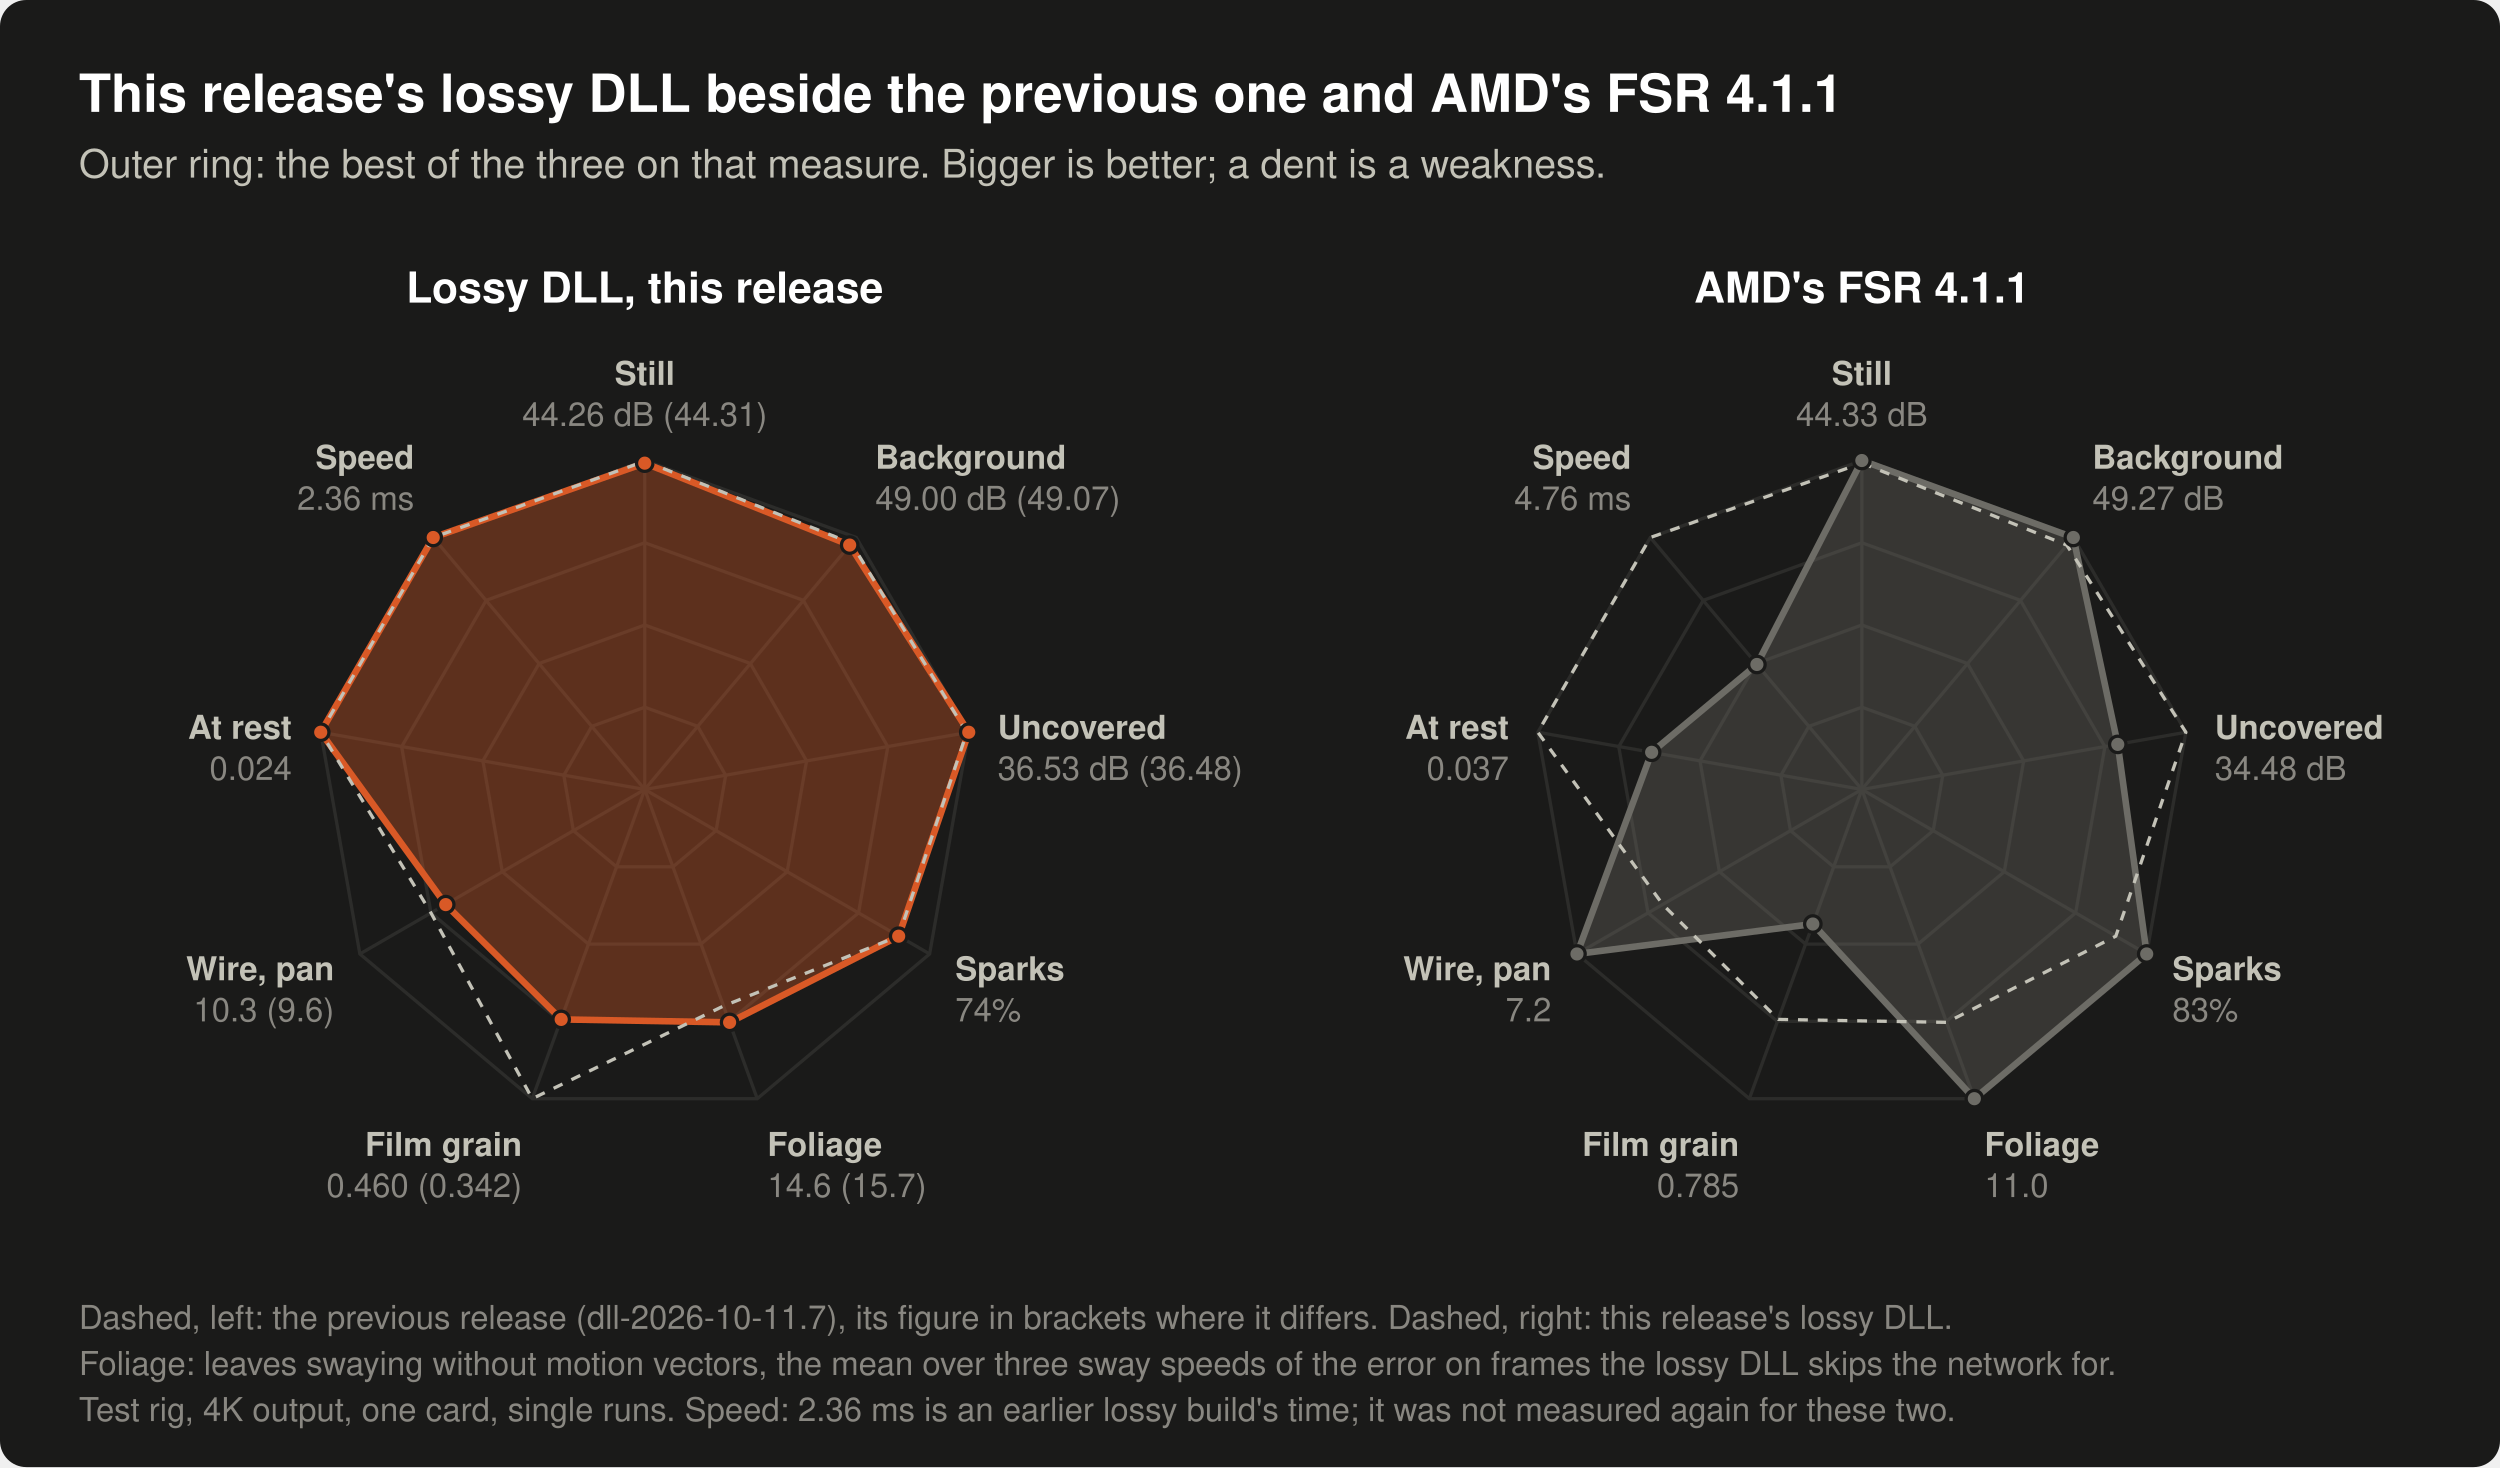
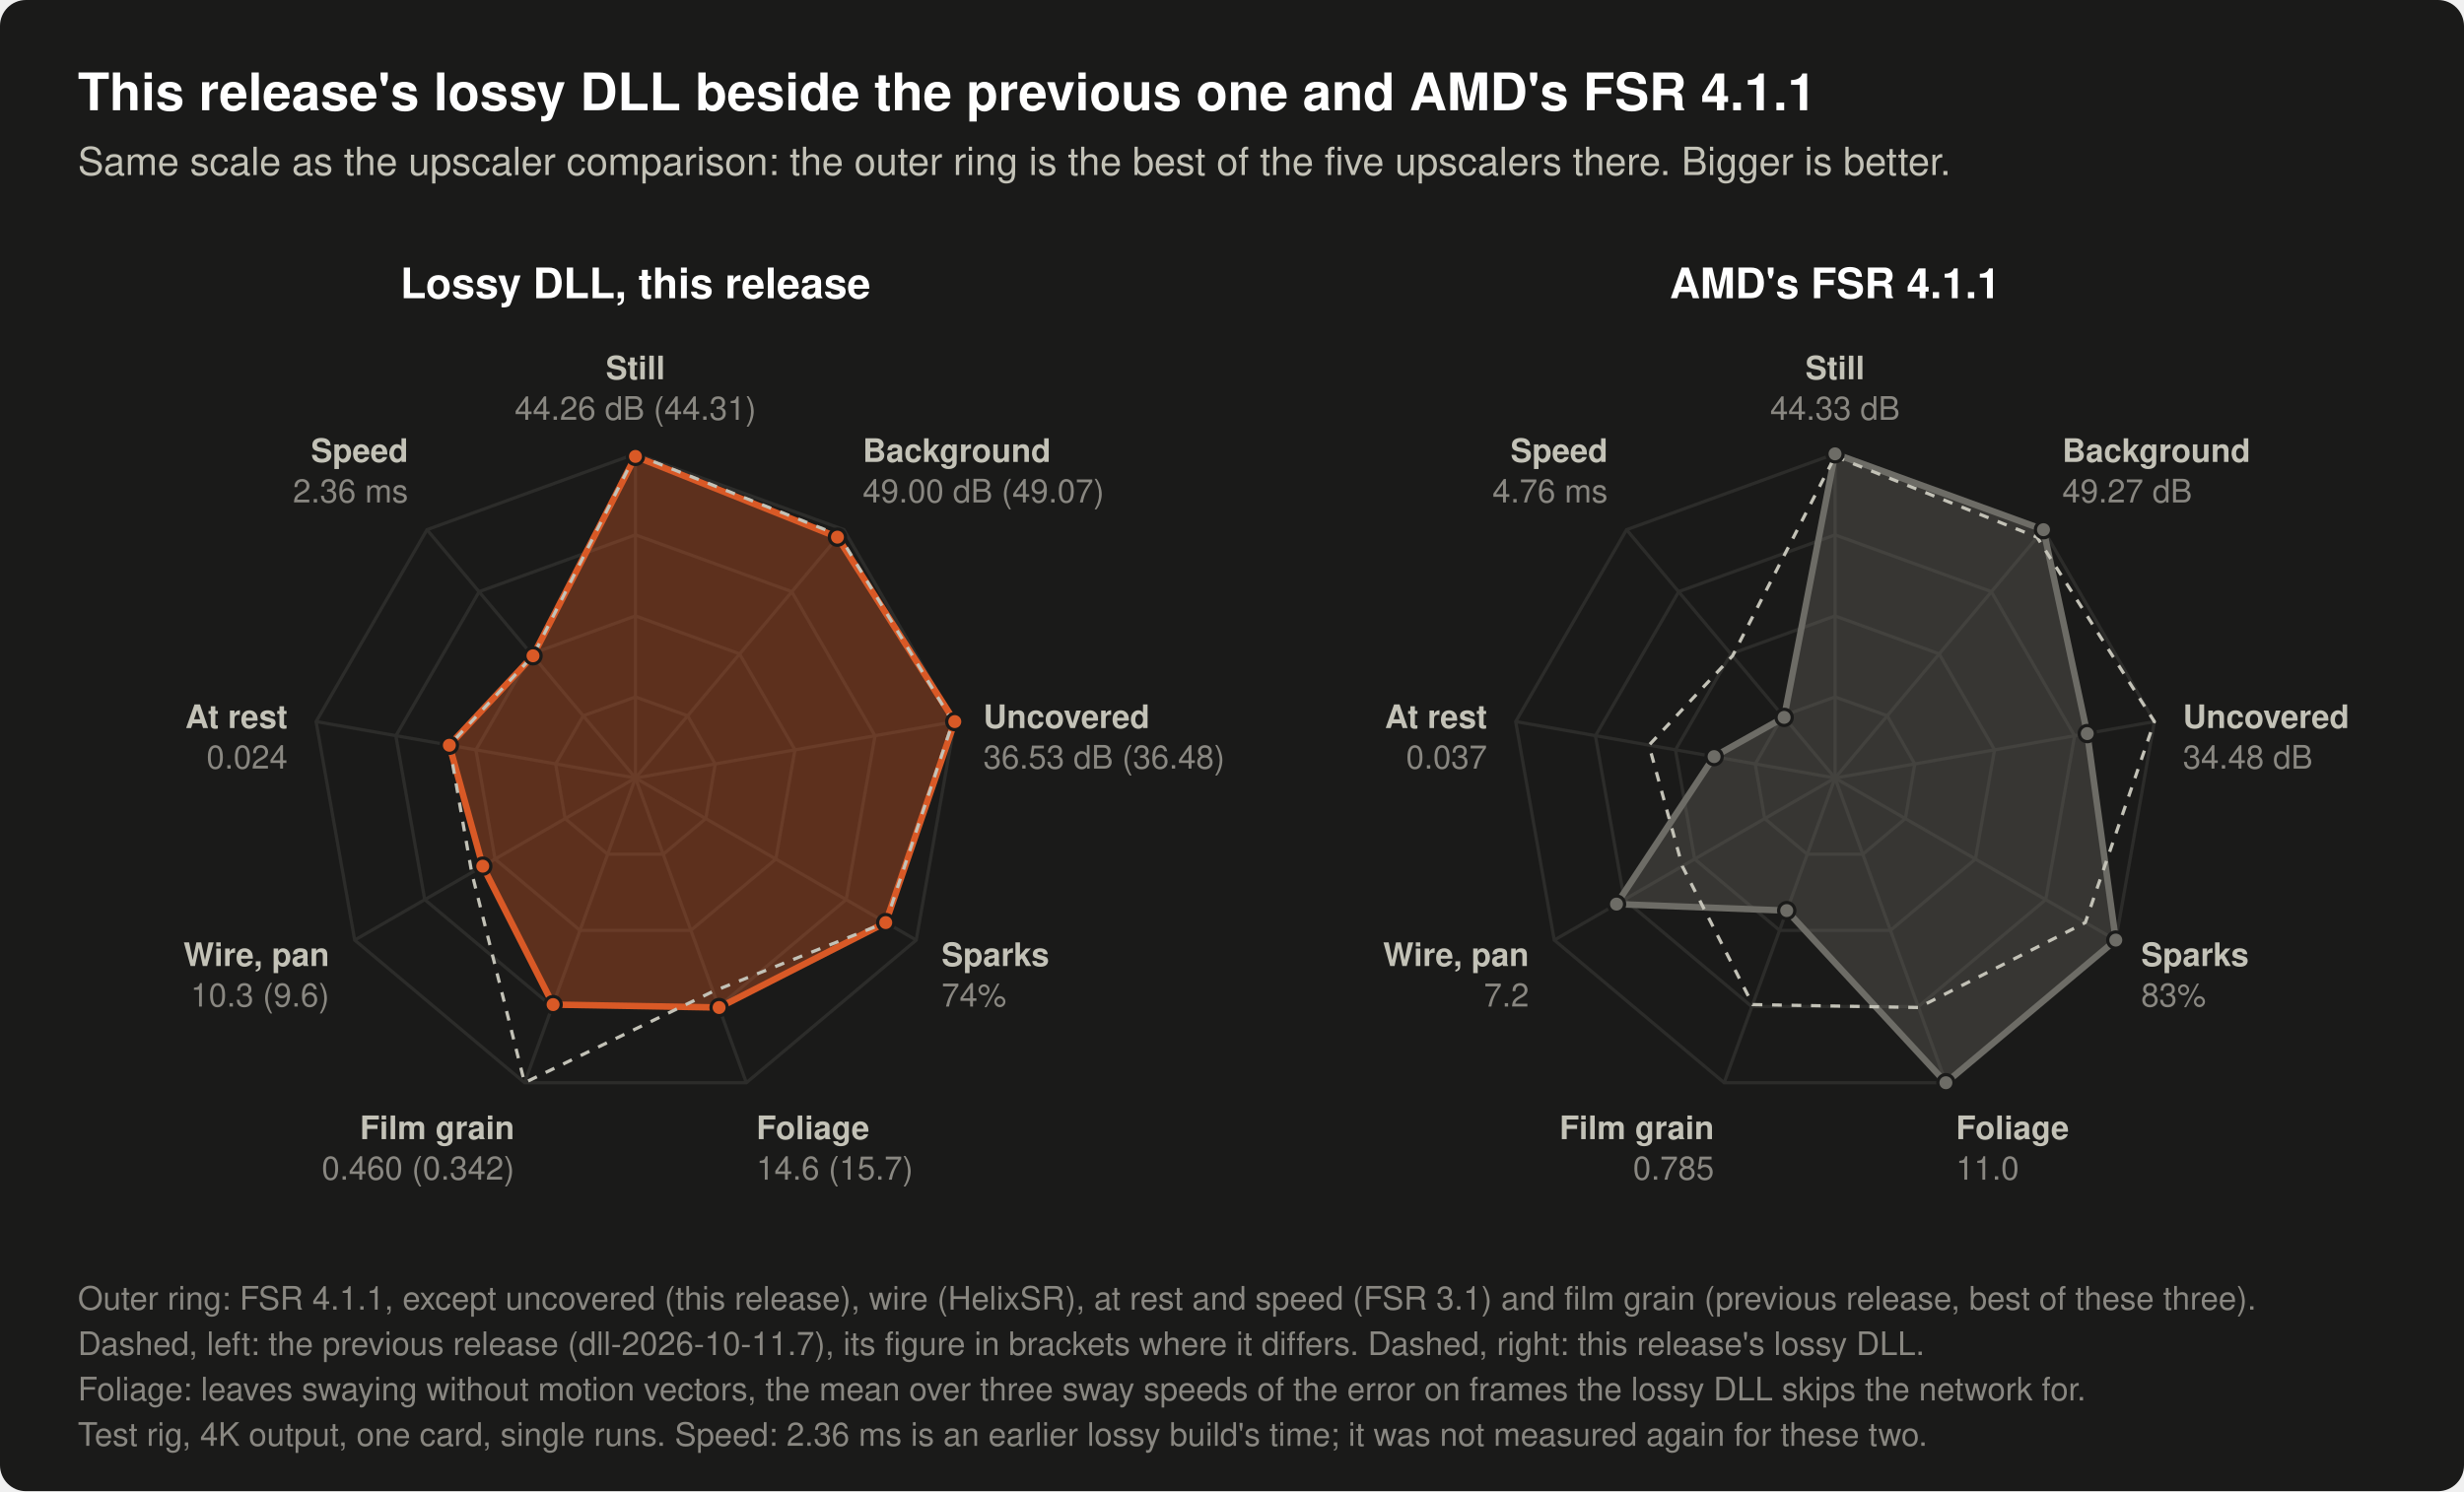
- <svg xmlns="http://www.w3.org/2000/svg" width="760" height="446" viewBox="0 0 760 446" role="img" aria-label="Two radar charts with nine spokes each. Left: this release's lossy DLL, with the previous release's as a dashed outline. Right: AMD's FSR 4.1.1, with this release's lossy DLL as a dashed outline. On every spoke the best of the three reaches the outer ring, so a larger shape is better. Still picture: accuracy (dB): FSR 4.1.1 44.33 dB, the lossy DLL of dll-2026-10-11.7 44.31 dB, the lossy DLL of dll-2026-10-12 44.26 dB. Moving background: accuracy (dB): FSR 4.1.1 49.27 dB, the lossy DLL of dll-2026-10-11.7 49.07 dB, the lossy DLL of dll-2026-10-12 49.00 dB. Areas a moving object has just uncovered: accuracy (dB): FSR 4.1.1 34.48 dB, the lossy DLL of dll-2026-10-11.7 36.48 dB, the lossy DLL of dll-2026-10-12 36.53 dB. Tiny fast sparks: share of their brightness shown (%): FSR 4.1.1 83%, the lossy DLL of dll-2026-10-11.7 74%, the lossy DLL of dll-2026-10-12 74%. Leaves swaying without motion vectors, mean of three sway speeds: error (of 255): FSR 4.1.1 11.0, the lossy DLL of dll-2026-10-11.7 15.7, the lossy DLL of dll-2026-10-12 14.6. Still picture with grain of 6 of 255: change per frame (of 255): FSR 4.1.1 0.785, the lossy DLL of dll-2026-10-11.7 0.342, the lossy DLL of dll-2026-10-12 0.460. Thin wire under a slow pan: change per frame (of 255): FSR 4.1.1 7.2, the lossy DLL of dll-2026-10-11.7 9.6, the lossy DLL of dll-2026-10-12 10.3. Still picture: change per frame (of 255): FSR 4.1.1 0.037, the lossy DLL of dll-2026-10-11.7 0.024, the lossy DLL of dll-2026-10-12 0.024. Time per upscale call at 3840x2160 (ms): FSR 4.1.1 4.76 ms, the lossy DLL of dll-2026-10-11.7 2.36 ms, the lossy DLL of dll-2026-10-12 2.36 ms.">
-   <rect x="0.0" y="0.0" width="760.0" height="446.0" rx="8" fill="#1a1a19" />
+ <svg xmlns="http://www.w3.org/2000/svg" width="760" height="460" viewBox="0 0 760 460" role="img" aria-label="Two radar charts with nine spokes each. Left: this release's lossy DLL, with the previous release's as a dashed outline. Right: AMD's FSR 4.1.1, with this release's lossy DLL as a dashed outline. The spokes have the scale of the upscaler comparison's chart: the outer ring is the best of the five upscalers compared there (FSR 4.1.1, the lossy DLL, FSR 3.1, HelixSR, XeSS), and for film grain the best of these three. A larger shape is better. Still picture: accuracy (dB): FSR 4.1.1 44.33 dB, the lossy DLL of dll-2026-10-11.7 44.31 dB, the lossy DLL of dll-2026-10-12 44.26 dB. Moving background: accuracy (dB): FSR 4.1.1 49.27 dB, the lossy DLL of dll-2026-10-11.7 49.07 dB, the lossy DLL of dll-2026-10-12 49.00 dB. Areas a moving object has just uncovered: accuracy (dB): FSR 4.1.1 34.48 dB, the lossy DLL of dll-2026-10-11.7 36.48 dB, the lossy DLL of dll-2026-10-12 36.53 dB. Tiny fast sparks: share of their brightness shown (%): FSR 4.1.1 83%, the lossy DLL of dll-2026-10-11.7 74%, the lossy DLL of dll-2026-10-12 74%. Leaves swaying without motion vectors, mean of three sway speeds: error (of 255): FSR 4.1.1 11.0, the lossy DLL of dll-2026-10-11.7 15.7, the lossy DLL of dll-2026-10-12 14.6. Still picture with grain of 6 of 255: change per frame (of 255): FSR 4.1.1 0.785, the lossy DLL of dll-2026-10-11.7 0.342, the lossy DLL of dll-2026-10-12 0.460. Thin wire under a slow pan: change per frame (of 255): FSR 4.1.1 7.2, the lossy DLL of dll-2026-10-11.7 9.6, the lossy DLL of dll-2026-10-12 10.3. Still picture: change per frame (of 255): FSR 4.1.1 0.037, the lossy DLL of dll-2026-10-11.7 0.024, the lossy DLL of dll-2026-10-12 0.024. Time per upscale call at 3840x2160 (ms): FSR 4.1.1 4.76 ms, the lossy DLL of dll-2026-10-11.7 2.36 ms, the lossy DLL of dll-2026-10-12 2.36 ms.">
+   <rect x="0.0" y="0.0" width="760.0" height="460.0" rx="8" fill="#1a1a19" />
  <text x="24.0" y="34.0" font-family="-apple-system, 'Segoe UI', Helvetica, Arial, sans-serif" font-size="16" font-weight="600" text-anchor="start" fill="#ffffff">This release's lossy DLL beside the previous one and AMD's FSR 4.1.1</text>
-   <text x="24.0" y="54.0" font-family="-apple-system, 'Segoe UI', Helvetica, Arial, sans-serif" font-size="12" text-anchor="start" fill="#c3c2b7">Outer ring: the best of the three on that measure. Bigger is better; a dent is a weakness.</text>
+   <text x="24.0" y="54.0" font-family="-apple-system, 'Segoe UI', Helvetica, Arial, sans-serif" font-size="12" text-anchor="start" fill="#c3c2b7">Same scale as the upscaler comparison: the outer ring is the best of the five upscalers there. Bigger is better.</text>
  <text x="196.0" y="92.0" font-family="-apple-system, 'Segoe UI', Helvetica, Arial, sans-serif" font-size="13" font-weight="600" text-anchor="middle" fill="#ffffff">Lossy DLL, this release</text>
  <polygon points="196.0,215.0 212.1,220.8 220.6,235.7 217.7,252.5 204.6,263.5 187.4,263.5 174.3,252.5 171.4,235.7 179.9,220.8" fill="none" stroke="#2c2c2a" stroke-width="1" />
  <polygon points="196.0,190.0 228.1,201.7 245.2,231.3 239.3,265.0 213.1,287.0 178.9,287.0 152.7,265.0 146.8,231.3 163.9,201.7" fill="none" stroke="#2c2c2a" stroke-width="1" />
  <polygon points="196.0,165.0 244.2,182.5 269.9,227.0 261.0,277.5 221.7,310.5 170.3,310.5 131.0,277.5 122.1,227.0 147.8,182.5" fill="none" stroke="#2c2c2a" stroke-width="1" />
  <polygon points="196.0,140.0 260.3,163.4 294.5,222.6 282.6,290.0 230.2,334.0 161.8,334.0 109.4,290.0 97.5,222.6 131.7,163.4" fill="none" stroke="#2c2c2a" stroke-width="1" />
  <line x1="196.0" y1="240.0" x2="196.0" y2="140.0" stroke="#2c2c2a" stroke-width="1" />
  <line x1="196.0" y1="240.0" x2="260.3" y2="163.4" stroke="#2c2c2a" stroke-width="1" />
  <line x1="196.0" y1="240.0" x2="294.5" y2="222.6" stroke="#2c2c2a" stroke-width="1" />
  <line x1="196.0" y1="240.0" x2="282.6" y2="290.0" stroke="#2c2c2a" stroke-width="1" />
  <line x1="196.0" y1="240.0" x2="230.2" y2="334.0" stroke="#2c2c2a" stroke-width="1" />
  <line x1="196.0" y1="240.0" x2="161.8" y2="334.0" stroke="#2c2c2a" stroke-width="1" />
  <line x1="196.0" y1="240.0" x2="109.4" y2="290.0" stroke="#2c2c2a" stroke-width="1" />
  <line x1="196.0" y1="240.0" x2="97.5" y2="222.6" stroke="#2c2c2a" stroke-width="1" />
  <line x1="196.0" y1="240.0" x2="131.7" y2="163.4" stroke="#2c2c2a" stroke-width="1" />
-   <polygon points="196.0,140.8 258.3,165.7 294.5,222.6 273.2,284.6 221.8,310.8 170.6,309.9 135.5,275.0 97.5,222.6 131.7,163.4" fill="#d95926" fill-opacity="0.35" stroke="#d95926" stroke-width="2" stroke-linejoin="round" />
-   <polygon points="196.0,140.2 258.8,165.1 293.9,222.7 273.2,284.6 220.0,305.8 161.8,334.0 131.0,277.5 97.5,222.6 131.7,163.4" fill="none" stroke="#c3c2b7" stroke-width="1" stroke-dasharray="3 3" stroke-linejoin="round" />
+   <polygon points="196.0,140.8 258.3,165.7 294.5,222.6 273.2,284.6 221.8,310.8 170.6,309.9 148.9,267.2 138.6,229.9 164.4,202.3" fill="#d95926" fill-opacity="0.35" stroke="#d95926" stroke-width="2" stroke-linejoin="round" />
+   <polygon points="196.0,140.2 258.8,165.1 293.9,222.7 273.2,284.6 220.0,305.8 161.8,334.0 145.5,269.2 138.6,229.9 164.4,202.3" fill="none" stroke="#c3c2b7" stroke-width="1" stroke-dasharray="3 3" stroke-linejoin="round" />
  <circle cx="196.0" cy="140.8" r="2.5" fill="#d95926" stroke="#1a1a19" stroke-width="1" />
  <circle cx="258.3" cy="165.7" r="2.5" fill="#d95926" stroke="#1a1a19" stroke-width="1" />
  <circle cx="294.5" cy="222.6" r="2.5" fill="#d95926" stroke="#1a1a19" stroke-width="1" />
  <circle cx="273.2" cy="284.6" r="2.5" fill="#d95926" stroke="#1a1a19" stroke-width="1" />
  <circle cx="221.8" cy="310.8" r="2.5" fill="#d95926" stroke="#1a1a19" stroke-width="1" />
  <circle cx="170.6" cy="309.9" r="2.5" fill="#d95926" stroke="#1a1a19" stroke-width="1" />
-   <circle cx="135.5" cy="275.0" r="2.5" fill="#d95926" stroke="#1a1a19" stroke-width="1" />
-   <circle cx="97.5" cy="222.6" r="2.5" fill="#d95926" stroke="#1a1a19" stroke-width="1" />
-   <circle cx="131.7" cy="163.4" r="2.5" fill="#d95926" stroke="#1a1a19" stroke-width="1" />
+   <circle cx="148.9" cy="267.2" r="2.5" fill="#d95926" stroke="#1a1a19" stroke-width="1" />
+   <circle cx="138.6" cy="229.9" r="2.5" fill="#d95926" stroke="#1a1a19" stroke-width="1" />
+   <circle cx="164.4" cy="202.3" r="2.5" fill="#d95926" stroke="#1a1a19" stroke-width="1" />
  <text x="196.0" y="117.0" font-family="-apple-system, 'Segoe UI', Helvetica, Arial, sans-serif" font-size="10" font-weight="600" text-anchor="middle" fill="#c3c2b7">Still</text>
  <text x="196.0" y="129.5" font-family="-apple-system, 'Segoe UI', Helvetica, Arial, sans-serif" font-size="10" text-anchor="middle" fill="#898781">44.26 dB (44.31)</text>
  <text x="266.1" y="142.5" font-family="-apple-system, 'Segoe UI', Helvetica, Arial, sans-serif" font-size="10" font-weight="600" text-anchor="start" fill="#c3c2b7">Background</text>
  <text x="266.1" y="155.0" font-family="-apple-system, 'Segoe UI', Helvetica, Arial, sans-serif" font-size="10" text-anchor="start" fill="#898781">49.00 dB (49.07)</text>
  <text x="303.3" y="224.6" font-family="-apple-system, 'Segoe UI', Helvetica, Arial, sans-serif" font-size="10" font-weight="600" text-anchor="start" fill="#c3c2b7">Uncovered</text>
  <text x="303.3" y="237.1" font-family="-apple-system, 'Segoe UI', Helvetica, Arial, sans-serif" font-size="10" text-anchor="start" fill="#898781">36.53 dB (36.48)</text>
  <text x="290.4" y="298.0" font-family="-apple-system, 'Segoe UI', Helvetica, Arial, sans-serif" font-size="10" font-weight="600" text-anchor="start" fill="#c3c2b7">Sparks</text>
  <text x="290.4" y="310.5" font-family="-apple-system, 'Segoe UI', Helvetica, Arial, sans-serif" font-size="10" text-anchor="start" fill="#898781">74%</text>
  <text x="233.3" y="351.4" font-family="-apple-system, 'Segoe UI', Helvetica, Arial, sans-serif" font-size="10" font-weight="600" text-anchor="start" fill="#c3c2b7">Foliage</text>
  <text x="233.3" y="363.9" font-family="-apple-system, 'Segoe UI', Helvetica, Arial, sans-serif" font-size="10" text-anchor="start" fill="#898781">14.6 (15.7)</text>
  <text x="158.7" y="351.4" font-family="-apple-system, 'Segoe UI', Helvetica, Arial, sans-serif" font-size="10" font-weight="600" text-anchor="end" fill="#c3c2b7">Film grain</text>
  <text x="158.7" y="363.9" font-family="-apple-system, 'Segoe UI', Helvetica, Arial, sans-serif" font-size="10" text-anchor="end" fill="#898781">0.460 (0.342)</text>
  <text x="101.6" y="298.0" font-family="-apple-system, 'Segoe UI', Helvetica, Arial, sans-serif" font-size="10" font-weight="600" text-anchor="end" fill="#c3c2b7">Wire, pan</text>
  <text x="101.6" y="310.5" font-family="-apple-system, 'Segoe UI', Helvetica, Arial, sans-serif" font-size="10" text-anchor="end" fill="#898781">10.3 (9.6)</text>
  <text x="88.7" y="224.6" font-family="-apple-system, 'Segoe UI', Helvetica, Arial, sans-serif" font-size="10" font-weight="600" text-anchor="end" fill="#c3c2b7">At rest</text>
  <text x="88.7" y="237.1" font-family="-apple-system, 'Segoe UI', Helvetica, Arial, sans-serif" font-size="10" text-anchor="end" fill="#898781">0.024</text>
  <text x="125.9" y="142.5" font-family="-apple-system, 'Segoe UI', Helvetica, Arial, sans-serif" font-size="10" font-weight="600" text-anchor="end" fill="#c3c2b7">Speed</text>
  <text x="125.9" y="155.0" font-family="-apple-system, 'Segoe UI', Helvetica, Arial, sans-serif" font-size="10" text-anchor="end" fill="#898781">2.36 ms</text>
  <text x="566.0" y="92.0" font-family="-apple-system, 'Segoe UI', Helvetica, Arial, sans-serif" font-size="13" font-weight="600" text-anchor="middle" fill="#ffffff">AMD's FSR 4.1.1</text>
  <polygon points="566.0,215.0 582.1,220.8 590.6,235.7 587.7,252.5 574.6,263.5 557.4,263.5 544.3,252.5 541.4,235.7 549.9,220.8" fill="none" stroke="#2c2c2a" stroke-width="1" />
  <polygon points="566.0,190.0 598.1,201.7 615.2,231.3 609.3,265.0 583.1,287.0 548.9,287.0 522.7,265.0 516.8,231.3 533.9,201.7" fill="none" stroke="#2c2c2a" stroke-width="1" />
  <polygon points="566.0,165.0 614.2,182.5 639.9,227.0 631.0,277.5 591.7,310.5 540.3,310.5 501.0,277.5 492.1,227.0 517.8,182.5" fill="none" stroke="#2c2c2a" stroke-width="1" />
  <polygon points="566.0,140.0 630.3,163.4 664.5,222.6 652.6,290.0 600.2,334.0 531.8,334.0 479.4,290.0 467.5,222.6 501.7,163.4" fill="none" stroke="#2c2c2a" stroke-width="1" />
  <line x1="566.0" y1="240.0" x2="566.0" y2="140.0" stroke="#2c2c2a" stroke-width="1" />
  <line x1="566.0" y1="240.0" x2="630.3" y2="163.4" stroke="#2c2c2a" stroke-width="1" />
  <line x1="566.0" y1="240.0" x2="664.5" y2="222.6" stroke="#2c2c2a" stroke-width="1" />
  <line x1="566.0" y1="240.0" x2="652.6" y2="290.0" stroke="#2c2c2a" stroke-width="1" />
  <line x1="566.0" y1="240.0" x2="600.2" y2="334.0" stroke="#2c2c2a" stroke-width="1" />
  <line x1="566.0" y1="240.0" x2="531.8" y2="334.0" stroke="#2c2c2a" stroke-width="1" />
  <line x1="566.0" y1="240.0" x2="479.4" y2="290.0" stroke="#2c2c2a" stroke-width="1" />
  <line x1="566.0" y1="240.0" x2="467.5" y2="222.6" stroke="#2c2c2a" stroke-width="1" />
  <line x1="566.0" y1="240.0" x2="501.7" y2="163.4" stroke="#2c2c2a" stroke-width="1" />
-   <polygon points="566.0,140.0 630.3,163.4 643.8,226.3 652.6,290.0 600.2,334.0 551.1,280.9 479.4,290.0 502.1,228.7 534.1,202.0" fill="#6d6c66" fill-opacity="0.35" stroke="#6d6c66" stroke-width="2" stroke-linejoin="round" />
-   <polygon points="566.0,140.8 628.3,165.7 664.5,222.6 643.2,284.6 591.8,310.8 540.6,309.9 505.5,275.0 467.5,222.6 501.7,163.4" fill="none" stroke="#c3c2b7" stroke-width="1" stroke-dasharray="3 3" stroke-linejoin="round" />
+   <polygon points="566.0,140.0 630.3,163.4 643.8,226.3 652.6,290.0 600.2,334.0 551.1,280.9 498.6,278.9 528.7,233.4 550.3,221.3" fill="#6d6c66" fill-opacity="0.35" stroke="#6d6c66" stroke-width="2" stroke-linejoin="round" />
+   <polygon points="566.0,140.8 628.3,165.7 664.5,222.6 643.2,284.6 591.8,310.8 540.6,309.9 518.9,267.2 508.6,229.9 534.4,202.3" fill="none" stroke="#c3c2b7" stroke-width="1" stroke-dasharray="3 3" stroke-linejoin="round" />
  <circle cx="566.0" cy="140.0" r="2.5" fill="#6d6c66" stroke="#1a1a19" stroke-width="1" />
  <circle cx="630.3" cy="163.4" r="2.5" fill="#6d6c66" stroke="#1a1a19" stroke-width="1" />
  <circle cx="643.8" cy="226.3" r="2.5" fill="#6d6c66" stroke="#1a1a19" stroke-width="1" />
  <circle cx="652.6" cy="290.0" r="2.5" fill="#6d6c66" stroke="#1a1a19" stroke-width="1" />
  <circle cx="600.2" cy="334.0" r="2.5" fill="#6d6c66" stroke="#1a1a19" stroke-width="1" />
  <circle cx="551.1" cy="280.9" r="2.5" fill="#6d6c66" stroke="#1a1a19" stroke-width="1" />
-   <circle cx="479.4" cy="290.0" r="2.5" fill="#6d6c66" stroke="#1a1a19" stroke-width="1" />
-   <circle cx="502.1" cy="228.7" r="2.5" fill="#6d6c66" stroke="#1a1a19" stroke-width="1" />
-   <circle cx="534.1" cy="202.0" r="2.5" fill="#6d6c66" stroke="#1a1a19" stroke-width="1" />
+   <circle cx="498.6" cy="278.9" r="2.5" fill="#6d6c66" stroke="#1a1a19" stroke-width="1" />
+   <circle cx="528.7" cy="233.4" r="2.5" fill="#6d6c66" stroke="#1a1a19" stroke-width="1" />
+   <circle cx="550.3" cy="221.3" r="2.5" fill="#6d6c66" stroke="#1a1a19" stroke-width="1" />
  <text x="566.0" y="117.0" font-family="-apple-system, 'Segoe UI', Helvetica, Arial, sans-serif" font-size="10" font-weight="600" text-anchor="middle" fill="#c3c2b7">Still</text>
  <text x="566.0" y="129.5" font-family="-apple-system, 'Segoe UI', Helvetica, Arial, sans-serif" font-size="10" text-anchor="middle" fill="#898781">44.33 dB</text>
  <text x="636.1" y="142.5" font-family="-apple-system, 'Segoe UI', Helvetica, Arial, sans-serif" font-size="10" font-weight="600" text-anchor="start" fill="#c3c2b7">Background</text>
  <text x="636.1" y="155.0" font-family="-apple-system, 'Segoe UI', Helvetica, Arial, sans-serif" font-size="10" text-anchor="start" fill="#898781">49.27 dB</text>
  <text x="673.3" y="224.6" font-family="-apple-system, 'Segoe UI', Helvetica, Arial, sans-serif" font-size="10" font-weight="600" text-anchor="start" fill="#c3c2b7">Uncovered</text>
  <text x="673.3" y="237.1" font-family="-apple-system, 'Segoe UI', Helvetica, Arial, sans-serif" font-size="10" text-anchor="start" fill="#898781">34.48 dB</text>
  <text x="660.4" y="298.0" font-family="-apple-system, 'Segoe UI', Helvetica, Arial, sans-serif" font-size="10" font-weight="600" text-anchor="start" fill="#c3c2b7">Sparks</text>
  <text x="660.4" y="310.5" font-family="-apple-system, 'Segoe UI', Helvetica, Arial, sans-serif" font-size="10" text-anchor="start" fill="#898781">83%</text>
  <text x="603.3" y="351.4" font-family="-apple-system, 'Segoe UI', Helvetica, Arial, sans-serif" font-size="10" font-weight="600" text-anchor="start" fill="#c3c2b7">Foliage</text>
  <text x="603.3" y="363.9" font-family="-apple-system, 'Segoe UI', Helvetica, Arial, sans-serif" font-size="10" text-anchor="start" fill="#898781">11.0</text>
  <text x="528.7" y="351.4" font-family="-apple-system, 'Segoe UI', Helvetica, Arial, sans-serif" font-size="10" font-weight="600" text-anchor="end" fill="#c3c2b7">Film grain</text>
  <text x="528.7" y="363.9" font-family="-apple-system, 'Segoe UI', Helvetica, Arial, sans-serif" font-size="10" text-anchor="end" fill="#898781">0.785</text>
  <text x="471.6" y="298.0" font-family="-apple-system, 'Segoe UI', Helvetica, Arial, sans-serif" font-size="10" font-weight="600" text-anchor="end" fill="#c3c2b7">Wire, pan</text>
  <text x="471.6" y="310.5" font-family="-apple-system, 'Segoe UI', Helvetica, Arial, sans-serif" font-size="10" text-anchor="end" fill="#898781">7.2</text>
  <text x="458.7" y="224.6" font-family="-apple-system, 'Segoe UI', Helvetica, Arial, sans-serif" font-size="10" font-weight="600" text-anchor="end" fill="#c3c2b7">At rest</text>
  <text x="458.7" y="237.1" font-family="-apple-system, 'Segoe UI', Helvetica, Arial, sans-serif" font-size="10" text-anchor="end" fill="#898781">0.037</text>
  <text x="495.9" y="142.5" font-family="-apple-system, 'Segoe UI', Helvetica, Arial, sans-serif" font-size="10" font-weight="600" text-anchor="end" fill="#c3c2b7">Speed</text>
  <text x="495.9" y="155.0" font-family="-apple-system, 'Segoe UI', Helvetica, Arial, sans-serif" font-size="10" text-anchor="end" fill="#898781">4.76 ms</text>
-   <text x="24.0" y="404.0" font-family="-apple-system, 'Segoe UI', Helvetica, Arial, sans-serif" font-size="10" text-anchor="start" fill="#898781">Dashed, left: the previous release (dll-2026-10-11.7), its figure in brackets where it differs. Dashed, right: this release's lossy DLL.</text>
-   <text x="24.0" y="418.0" font-family="-apple-system, 'Segoe UI', Helvetica, Arial, sans-serif" font-size="10" text-anchor="start" fill="#898781">Foliage: leaves swaying without motion vectors, the mean over three sway speeds of the error on frames the lossy DLL skips the network for.</text>
-   <text x="24.0" y="432.0" font-family="-apple-system, 'Segoe UI', Helvetica, Arial, sans-serif" font-size="10" text-anchor="start" fill="#898781">Test rig, 4K output, one card, single runs. Speed: 2.36 ms is an earlier lossy build's time; it was not measured again for these two.</text>
+   <text x="24.0" y="404.0" font-family="-apple-system, 'Segoe UI', Helvetica, Arial, sans-serif" font-size="10" text-anchor="start" fill="#898781">Outer ring: FSR 4.1.1, except uncovered (this release), wire (HelixSR), at rest and speed (FSR 3.1) and film grain (previous release, best of these three).</text>
+   <text x="24.0" y="418.0" font-family="-apple-system, 'Segoe UI', Helvetica, Arial, sans-serif" font-size="10" text-anchor="start" fill="#898781">Dashed, left: the previous release (dll-2026-10-11.7), its figure in brackets where it differs. Dashed, right: this release's lossy DLL.</text>
+   <text x="24.0" y="432.0" font-family="-apple-system, 'Segoe UI', Helvetica, Arial, sans-serif" font-size="10" text-anchor="start" fill="#898781">Foliage: leaves swaying without motion vectors, the mean over three sway speeds of the error on frames the lossy DLL skips the network for.</text>
+   <text x="24.0" y="446.0" font-family="-apple-system, 'Segoe UI', Helvetica, Arial, sans-serif" font-size="10" text-anchor="start" fill="#898781">Test rig, 4K output, one card, single runs. Speed: 2.36 ms is an earlier lossy build's time; it was not measured again for these two.</text>
</svg>
